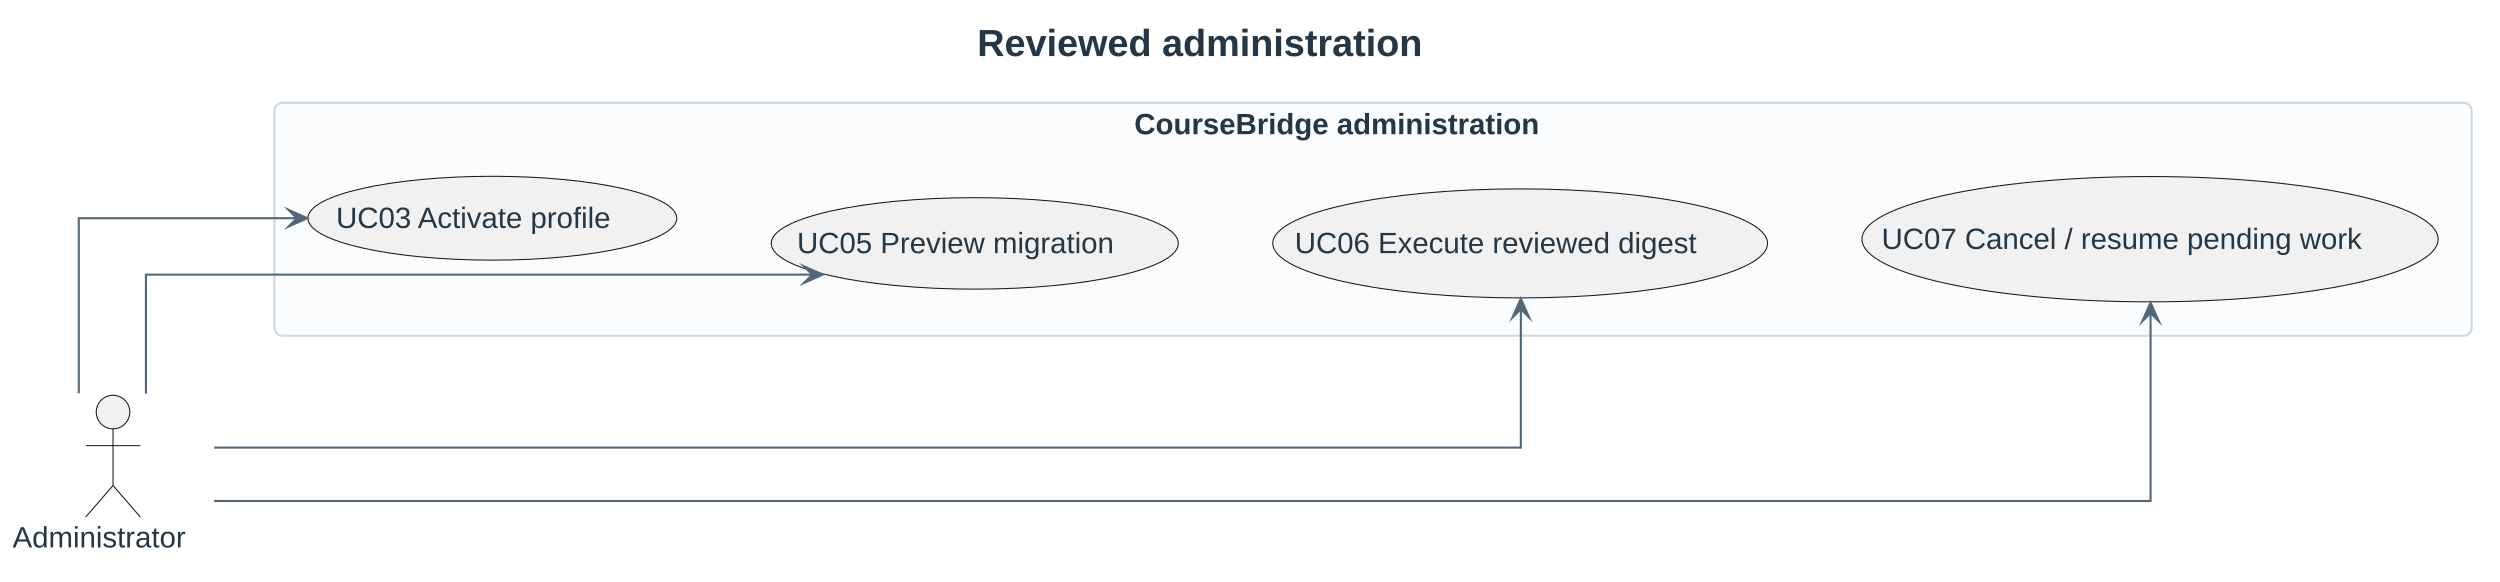
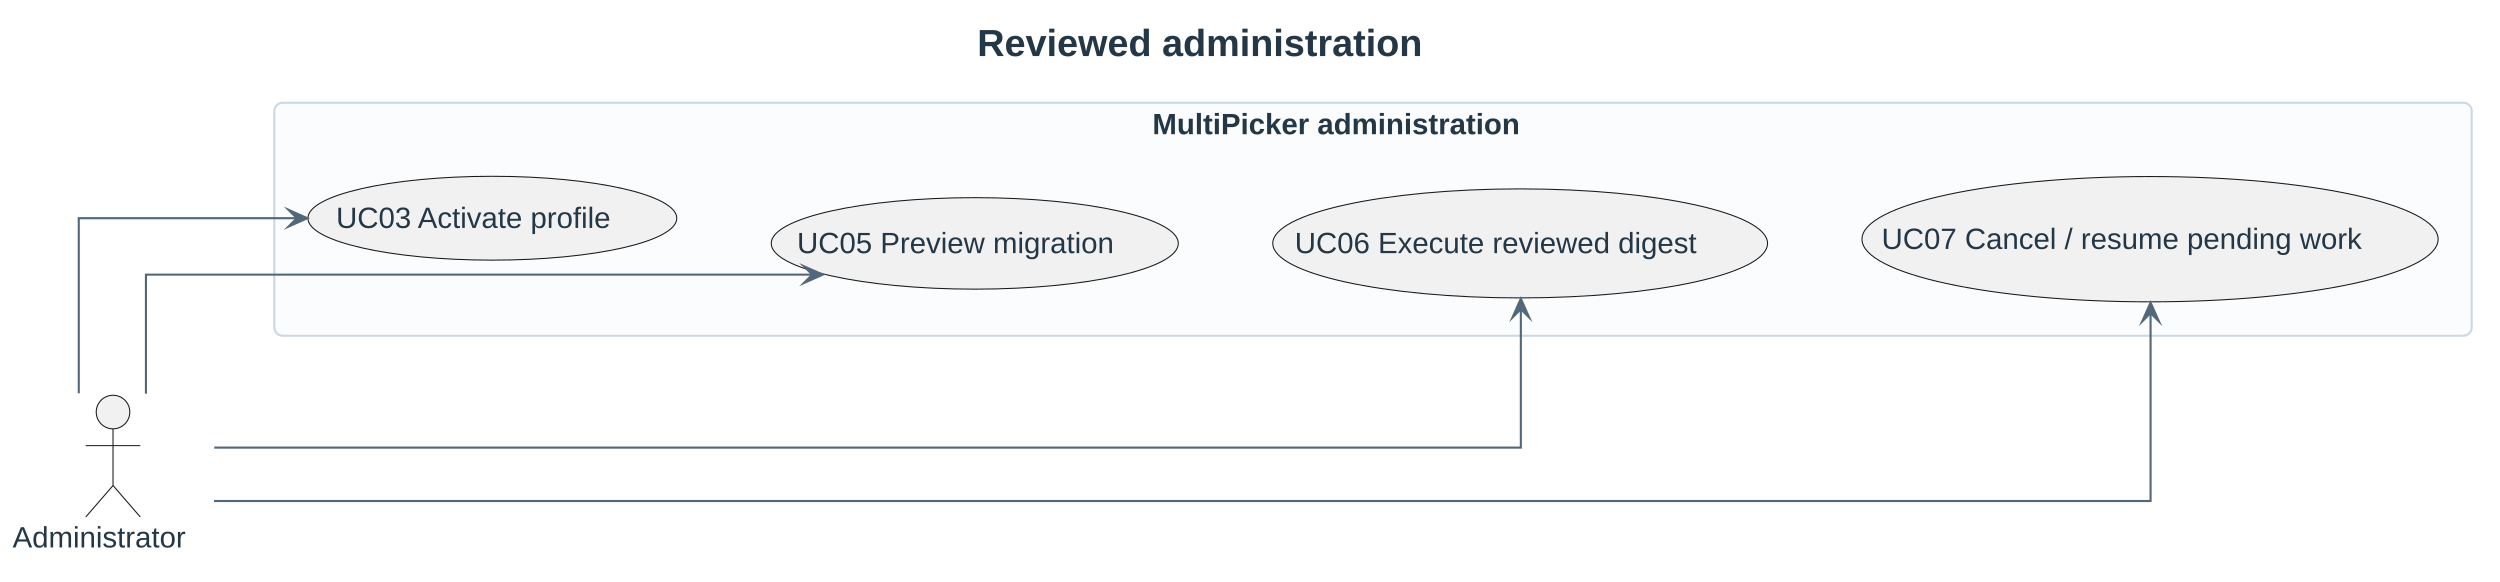
<svg xmlns="http://www.w3.org/2000/svg" version="1.1" data-diagram-type="DESCRIPTION" style="width:1191px;height:277px;background:#FFFFFF;" width="1191px" height="277px" viewBox="0 0 1191 277" zoomAndPan="magnify" preserveAspectRatio="none" contentStyleType="text/css">
  <defs />
  <g font-family="sans-serif" lengthAdjust="spacing">
    <g class="title" data-source-line="2">
      <text x="465.562" y="26.708" fill="#243746" font-size="18" textLength="253.406" font-weight="700" font-family="Arial">Reviewed administration</text>
    </g>
-     <g class="cluster" data-qualified-name="CourseBridge administration" id="ent0002" data-source-line="5">
+     <g class="cluster" data-qualified-name="MultiPicker administration" id="ent0002" data-source-line="5">
      <rect x="130.68" y="48.953" width="1046.85" height="111" fill="#FAFCFD" style="stroke:#CCD8E1;stroke-width:1;" rx="4" ry="4" />
-       <text x="540.379" y="63.948" fill="#243746" font-size="14" textLength="227.452" font-weight="700" font-family="Arial">CourseBridge administration</text>
+       <text x="549.002" y="63.948" fill="#243746" font-size="14" textLength="210.205" font-weight="700" font-family="Arial">MultiPicker administration</text>
    </g>
-     <g class="entity" data-qualified-name="CourseBridge administration.Profile" id="ent0003" data-source-line="6">
+     <g class="entity" data-qualified-name="MultiPicker administration.Profile" id="ent0003" data-source-line="6">
      <ellipse cx="234.553" cy="103.956" rx="87.863" ry="19.973" fill="#F1F1F1" style="stroke:#181818;stroke-width:0.5;" />
      <text x="160.11" y="108.604" fill="#243746" font-size="14" textLength="148.887" font-family="Arial">UC03 Activate profile</text>
    </g>
-     <g class="entity" data-qualified-name="CourseBridge administration.Preview" id="ent0004" data-source-line="7">
+     <g class="entity" data-qualified-name="MultiPicker administration.Preview" id="ent0004" data-source-line="7">
      <ellipse cx="464.379" cy="115.957" rx="96.969" ry="21.794" fill="#F1F1F1" style="stroke:#181818;stroke-width:0.5;" />
      <text x="379.702" y="120.605" fill="#243746" font-size="14" textLength="169.354" font-family="Arial">UC05 Preview migration</text>
    </g>
-     <g class="entity" data-qualified-name="CourseBridge administration.Execute" id="ent0005" data-source-line="8">
+     <g class="entity" data-qualified-name="MultiPicker administration.Execute" id="ent0005" data-source-line="8">
      <ellipse cx="724.205" cy="115.954" rx="117.855" ry="25.971" fill="#F1F1F1" style="stroke:#181818;stroke-width:0.5;" />
      <text x="616.819" y="120.603" fill="#243746" font-size="14" textLength="214.771" font-family="Arial">UC06 Execute reviewed digest</text>
    </g>
-     <g class="entity" data-qualified-name="CourseBridge administration.Resume" id="ent0006" data-source-line="9">
+     <g class="entity" data-qualified-name="MultiPicker administration.Resume" id="ent0006" data-source-line="9">
      <ellipse cx="1024.286" cy="113.95" rx="137.236" ry="29.847" fill="#F1F1F1" style="stroke:#181818;stroke-width:0.5;" />
      <text x="896.382" y="118.599" fill="#243746" font-size="14" textLength="255.808" font-family="Arial">UC07 Cancel / resume pending work</text>
    </g>
    <g class="entity" data-qualified-name="Administrator" id="ent0001" data-source-line="4">
      <ellipse cx="53.841" cy="196.303" rx="8" ry="8" fill="#F1F1F1" style="stroke:#181818;stroke-width:0.5;" />
      <path d="M53.841,204.303 L53.841,231.303 M40.841,212.303 L66.841,212.303 M53.841,231.303 L40.841,246.303 M53.841,231.303 L66.841,246.303" style="stroke:#181818;stroke-width:0.5;" fill="none" />
      <text x="6" y="260.798" fill="#243746" font-size="14" textLength="95.683" font-family="Arial">Administrator</text>
    </g>
    <g class="link" data-entity-1="ent0001" data-entity-2="ent0003" id="lnk7" data-source-line="11" data-link-type="dependency">
      <path d="M37.53,187.353 C37.53,151.613 37.53,103.953 37.53,103.953 C37.53,103.953 88.95,103.953 141.41,103.953" style="stroke:#526779;stroke-width:1;" fill="none" id="Administrator-to-Profile" />
      <polygon points="146.41,103.953,137.41,99.953,141.41,103.953,137.41,107.953,146.41,103.953" fill="#526779" style="stroke:#526779;stroke-width:1;stroke-linejoin:miter;stroke-miterlimit:10;" />
    </g>
    <g class="link" data-entity-1="ent0001" data-entity-2="ent0004" id="lnk8" data-source-line="12" data-link-type="dependency">
      <path d="M69.53,187.543 C69.53,161.143 69.53,130.833 69.53,130.833 C69.53,130.833 272.97,130.833 386.96,130.833" style="stroke:#526779;stroke-width:1;" fill="none" id="Administrator-to-Preview" />
      <polygon points="391.96,130.833,382.96,126.833,386.96,130.833,382.96,134.833,391.96,130.833" fill="#526779" style="stroke:#526779;stroke-width:1;stroke-linejoin:miter;stroke-miterlimit:10;" />
    </g>
    <g class="link" data-entity-1="ent0001" data-entity-2="ent0005" id="lnk9" data-source-line="13" data-link-type="dependency">
      <path d="M102.08,213.243 C255.86,213.243 724.53,213.243 724.53,213.243 C724.53,213.243 724.53,176.093 724.53,147.283" style="stroke:#526779;stroke-width:1;" fill="none" id="Administrator-to-Execute" />
      <polygon points="724.53,142.283,720.53,151.283,724.53,147.283,728.53,151.283,724.53,142.283" fill="#526779" style="stroke:#526779;stroke-width:1;stroke-linejoin:miter;stroke-miterlimit:10;" />
    </g>
    <g class="link" data-entity-1="ent0001" data-entity-2="ent0006" id="lnk10" data-source-line="14" data-link-type="dependency">
      <path d="M101.98,238.673 C297.84,238.673 1024.53,238.673 1024.53,238.673 C1024.53,238.673 1024.53,186.053 1024.53,149.143" style="stroke:#526779;stroke-width:1;" fill="none" id="Administrator-to-Resume" />
      <polygon points="1024.53,144.143,1020.53,153.143,1024.53,149.143,1028.53,153.143,1024.53,144.143" fill="#526779" style="stroke:#526779;stroke-width:1;stroke-linejoin:miter;stroke-miterlimit:10;" />
    </g>
  </g>
</svg>
